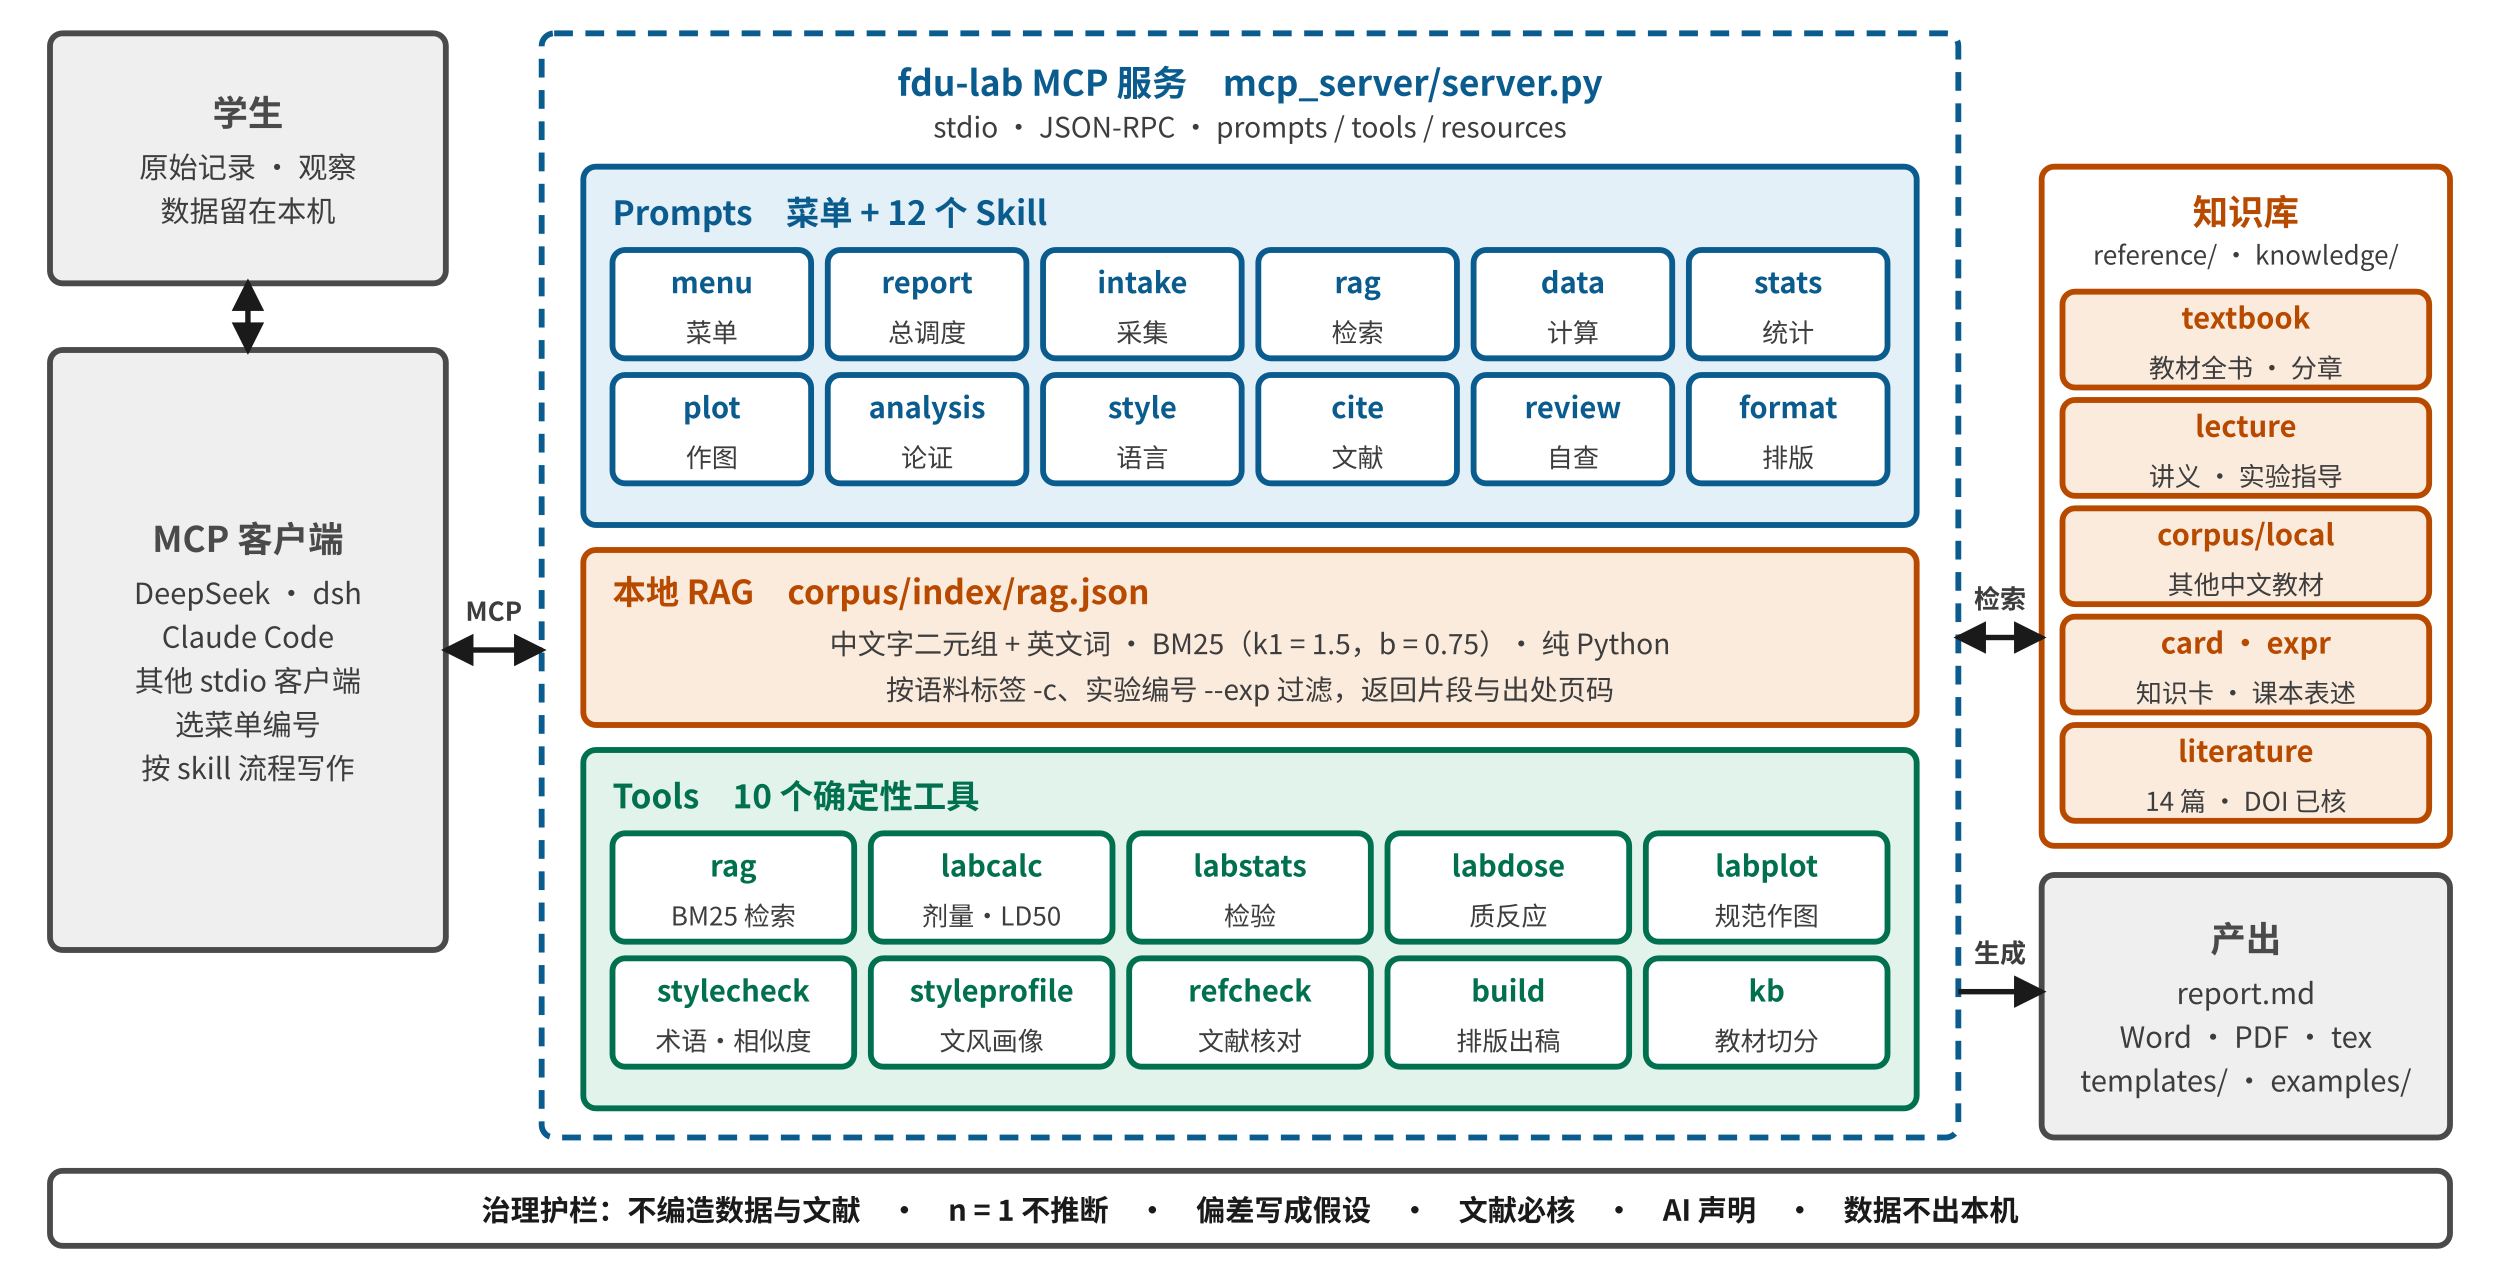
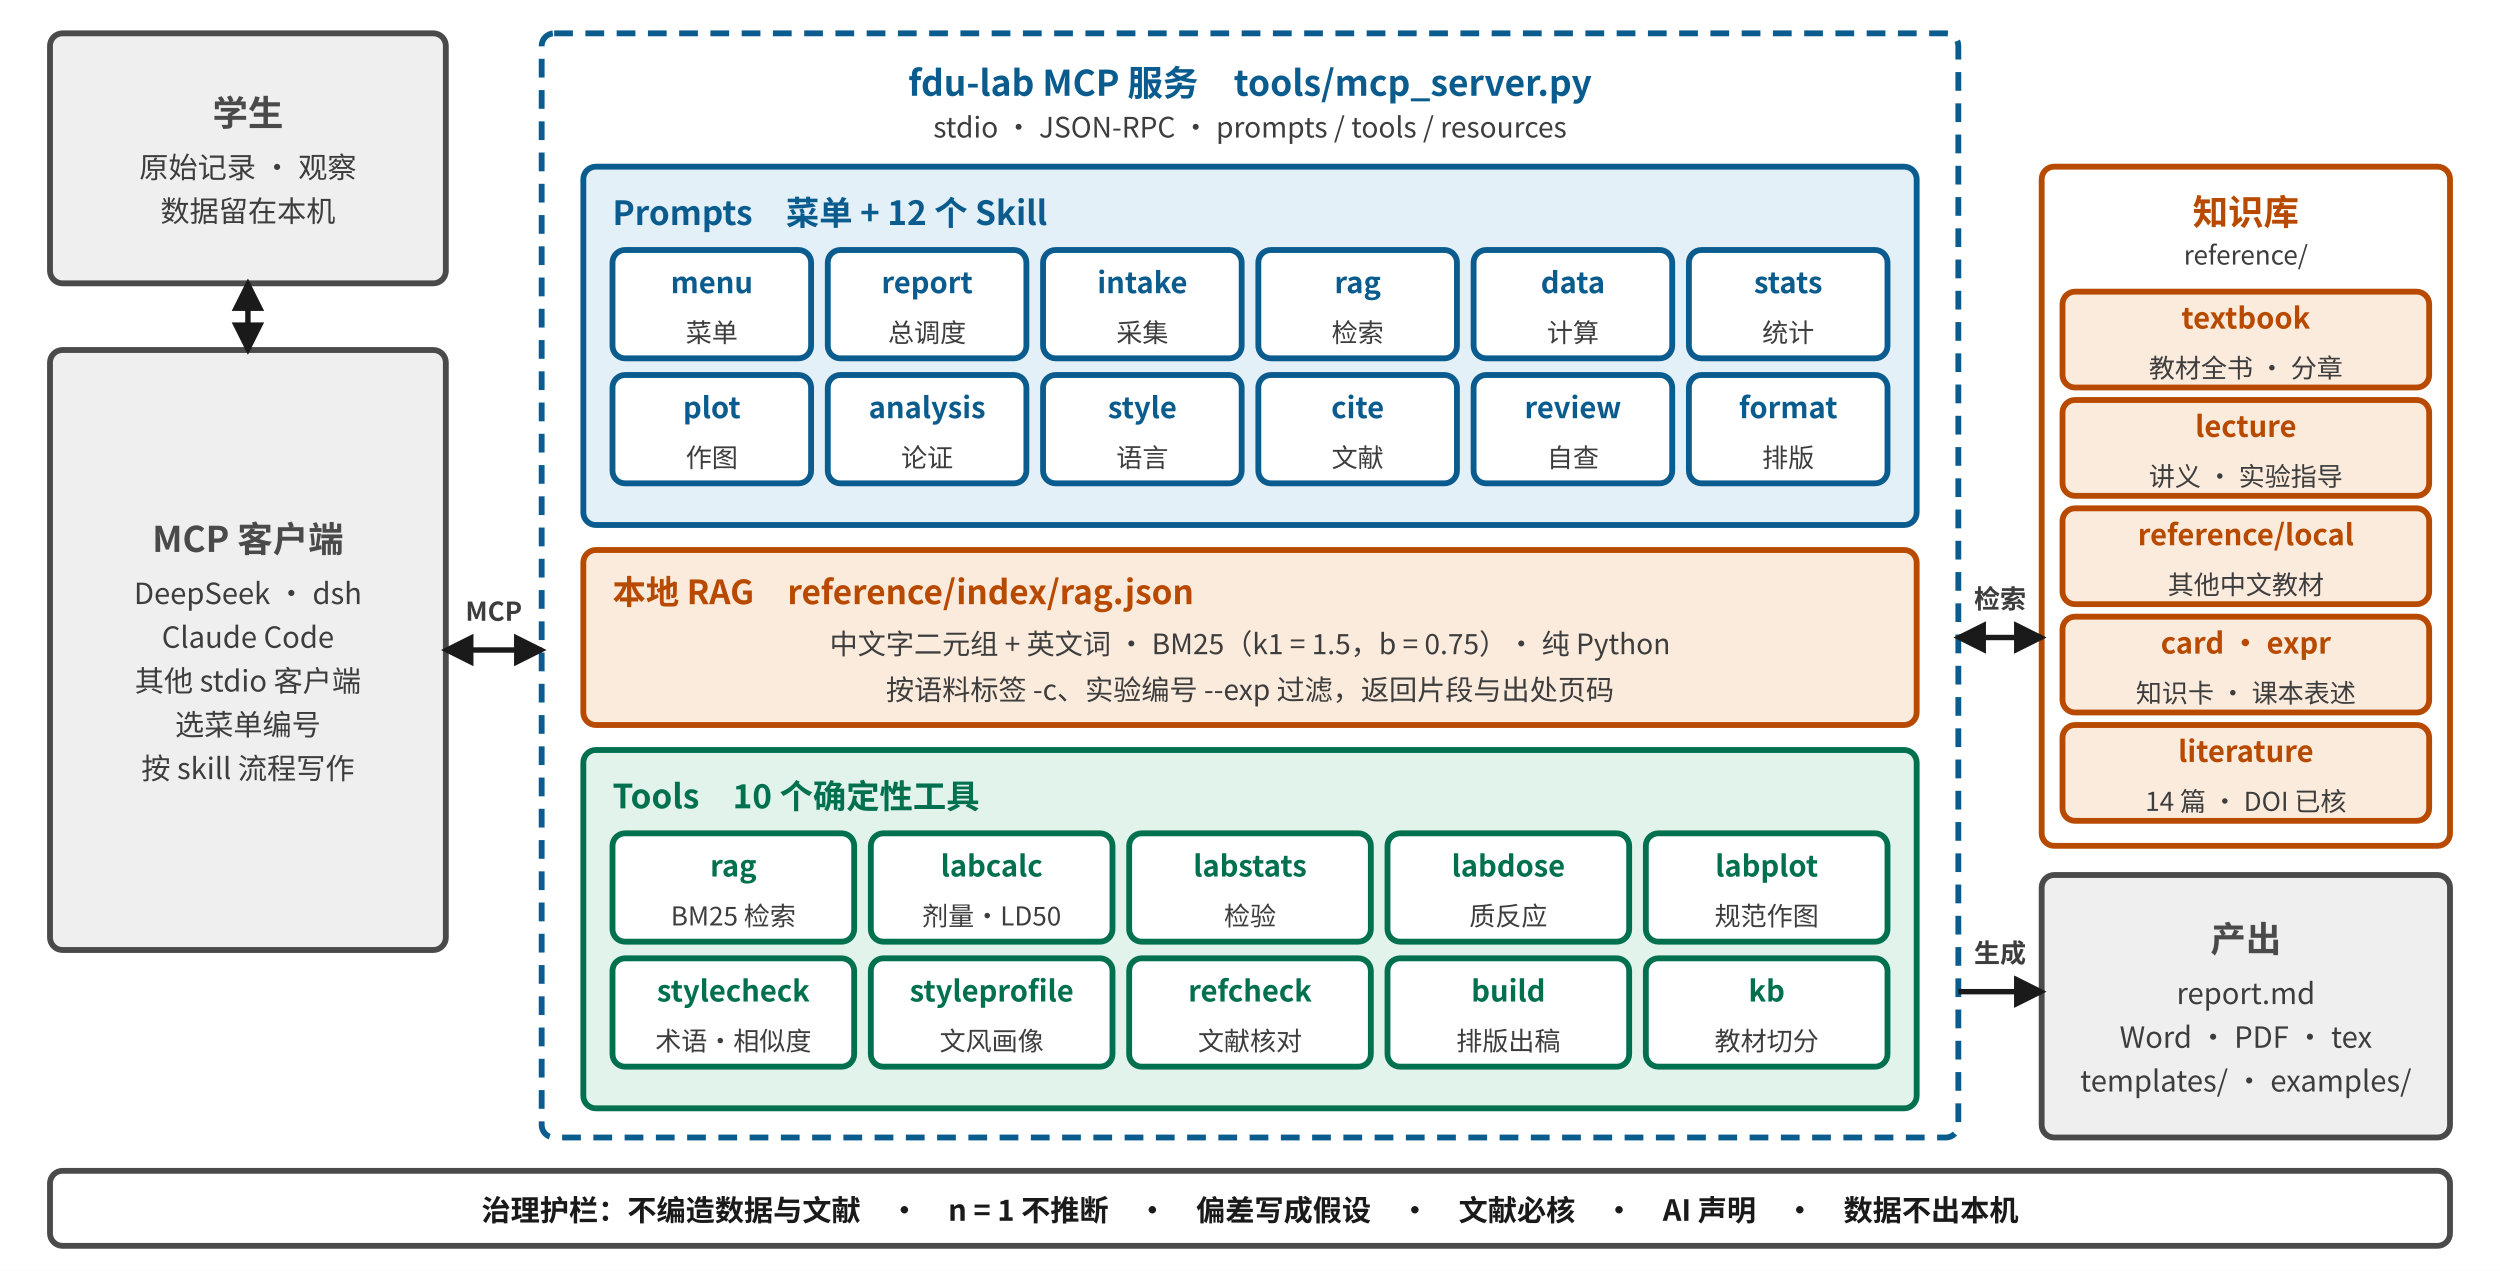
<svg xmlns="http://www.w3.org/2000/svg" viewBox="0 58 1200 610" font-family="'Noto Sans CJK SC','Source Han Sans SC','PingFang SC','Microsoft YaHei',Arial,sans-serif">
  <defs>
    <marker id="ar" viewBox="0 0 10 10" refX="8.5" refY="5" markerWidth="6" markerHeight="6" orient="auto-start-reverse">
      <path d="M0 0L10 5L0 10z" fill="#1A1A1A" />
    </marker>
  </defs>
  <rect width="1200" height="668" fill="#fff" />
  <rect x="24" y="74" width="190" height="120" rx="6" fill="#EFEFEF" stroke="#4A4A4A" stroke-width="2.8" />
  <text x="119.0" y="118.44" font-size="17" fill="#4A4A4A" text-anchor="middle" font-weight="700">学生</text>
  <text x="119.0" y="143.44" font-size="14" fill="#3D3D3D" text-anchor="middle">原始记录 · 观察</text>
  <text x="119.0" y="164.44" font-size="14" fill="#3D3D3D" text-anchor="middle">数据留在本机</text>
  <rect x="24" y="226" width="190" height="288" rx="6" fill="#EFEFEF" stroke="#4A4A4A" stroke-width="2.8" />
  <text x="119.0" y="322.94" font-size="17" fill="#4A4A4A" text-anchor="middle" font-weight="700">MCP 客户端</text>
  <text x="119.0" y="347.94" font-size="14" fill="#3D3D3D" text-anchor="middle">DeepSeek · dsh</text>
  <text x="119.0" y="368.94" font-size="14" fill="#3D3D3D" text-anchor="middle">Claude Code</text>
  <text x="119.0" y="389.94" font-size="14" fill="#3D3D3D" text-anchor="middle">其他 stdio 客户端</text>
  <text x="119.0" y="410.94" font-size="14" fill="#3D3D3D" text-anchor="middle">选菜单编号</text>
  <text x="119.0" y="431.94" font-size="14" fill="#3D3D3D" text-anchor="middle">按 skill 流程写作</text>
  <line x1="119" y1="194" x2="119" y2="226" stroke="#1A1A1A" stroke-width="2.6" marker-end="url(#ar)" marker-start="url(#ar)" />
  <rect x="260" y="74" width="680" height="530" rx="6" fill="#fff" stroke="#0B5C8E" stroke-width="2.8" stroke-dasharray="9 6" />
-   <text x="600" y="104" font-size="17" fill="#0B5C8E" text-anchor="middle" font-weight="700">fdu-lab MCP 服务　mcp_server/server.py</text>
+   <text x="600" y="104" font-size="17" fill="#0B5C8E" text-anchor="middle" font-weight="700">fdu-lab MCP 服务　tools/mcp_server.py</text>
  <text x="600" y="124" font-size="13.5" fill="#3D3D3D" text-anchor="middle">stdio · JSON-RPC · prompts / tools / resources</text>
  <rect x="280" y="138" width="640" height="172" rx="6" fill="#E4F0F8" stroke="#0B5C8E" stroke-width="2.8" />
  <text x="294" y="166" font-size="16" fill="#0B5C8E" text-anchor="start" font-weight="700">Prompts　菜单 + 12 个 Skill</text>
  <rect x="294.0" y="178" width="95.333" height="52" rx="6" fill="#fff" stroke="#0B5C8E" stroke-width="2.8" />
  <text x="341.667" y="198.73" font-size="14" fill="#0B5C8E" text-anchor="middle" font-weight="700">menu</text>
  <text x="341.667" y="222.23" font-size="12.5" fill="#3D3D3D" text-anchor="middle">菜单</text>
  <rect x="397.333" y="178" width="95.333" height="52" rx="6" fill="#fff" stroke="#0B5C8E" stroke-width="2.8" />
  <text x="445.0" y="198.73" font-size="14" fill="#0B5C8E" text-anchor="middle" font-weight="700">report</text>
  <text x="445.0" y="222.23" font-size="12.5" fill="#3D3D3D" text-anchor="middle">总调度</text>
  <rect x="500.667" y="178" width="95.333" height="52" rx="6" fill="#fff" stroke="#0B5C8E" stroke-width="2.8" />
  <text x="548.333" y="198.73" font-size="14" fill="#0B5C8E" text-anchor="middle" font-weight="700">intake</text>
  <text x="548.333" y="222.23" font-size="12.5" fill="#3D3D3D" text-anchor="middle">采集</text>
  <rect x="604.0" y="178" width="95.333" height="52" rx="6" fill="#fff" stroke="#0B5C8E" stroke-width="2.8" />
  <text x="651.667" y="198.73" font-size="14" fill="#0B5C8E" text-anchor="middle" font-weight="700">rag</text>
  <text x="651.667" y="222.23" font-size="12.5" fill="#3D3D3D" text-anchor="middle">检索</text>
  <rect x="707.333" y="178" width="95.333" height="52" rx="6" fill="#fff" stroke="#0B5C8E" stroke-width="2.8" />
  <text x="755" y="198.73" font-size="14" fill="#0B5C8E" text-anchor="middle" font-weight="700">data</text>
  <text x="755" y="222.23" font-size="12.5" fill="#3D3D3D" text-anchor="middle">计算</text>
  <rect x="810.667" y="178" width="95.333" height="52" rx="6" fill="#fff" stroke="#0B5C8E" stroke-width="2.8" />
  <text x="858.333" y="198.73" font-size="14" fill="#0B5C8E" text-anchor="middle" font-weight="700">stats</text>
  <text x="858.333" y="222.23" font-size="12.5" fill="#3D3D3D" text-anchor="middle">统计</text>
  <rect x="294.0" y="238" width="95.333" height="52" rx="6" fill="#fff" stroke="#0B5C8E" stroke-width="2.8" />
  <text x="341.667" y="258.73" font-size="14" fill="#0B5C8E" text-anchor="middle" font-weight="700">plot</text>
  <text x="341.667" y="282.23" font-size="12.5" fill="#3D3D3D" text-anchor="middle">作图</text>
  <rect x="397.333" y="238" width="95.333" height="52" rx="6" fill="#fff" stroke="#0B5C8E" stroke-width="2.8" />
  <text x="445.0" y="258.73" font-size="14" fill="#0B5C8E" text-anchor="middle" font-weight="700">analysis</text>
  <text x="445.0" y="282.23" font-size="12.5" fill="#3D3D3D" text-anchor="middle">论证</text>
  <rect x="500.667" y="238" width="95.333" height="52" rx="6" fill="#fff" stroke="#0B5C8E" stroke-width="2.8" />
  <text x="548.333" y="258.73" font-size="14" fill="#0B5C8E" text-anchor="middle" font-weight="700">style</text>
  <text x="548.333" y="282.23" font-size="12.5" fill="#3D3D3D" text-anchor="middle">语言</text>
  <rect x="604.0" y="238" width="95.333" height="52" rx="6" fill="#fff" stroke="#0B5C8E" stroke-width="2.8" />
  <text x="651.667" y="258.73" font-size="14" fill="#0B5C8E" text-anchor="middle" font-weight="700">cite</text>
  <text x="651.667" y="282.23" font-size="12.5" fill="#3D3D3D" text-anchor="middle">文献</text>
  <rect x="707.333" y="238" width="95.333" height="52" rx="6" fill="#fff" stroke="#0B5C8E" stroke-width="2.8" />
  <text x="755" y="258.73" font-size="14" fill="#0B5C8E" text-anchor="middle" font-weight="700">review</text>
  <text x="755" y="282.23" font-size="12.5" fill="#3D3D3D" text-anchor="middle">自查</text>
  <rect x="810.667" y="238" width="95.333" height="52" rx="6" fill="#fff" stroke="#0B5C8E" stroke-width="2.8" />
  <text x="858.333" y="258.73" font-size="14" fill="#0B5C8E" text-anchor="middle" font-weight="700">format</text>
  <text x="858.333" y="282.23" font-size="12.5" fill="#3D3D3D" text-anchor="middle">排版</text>
  <rect x="280" y="322" width="640" height="84" rx="6" fill="#FBEBDD" stroke="#B84A00" stroke-width="2.8" />
-   <text x="294" y="348" font-size="16" fill="#B84A00" text-anchor="start" font-weight="700">本地 RAG　corpus/index/rag.json</text>
+   <text x="294" y="348" font-size="16" fill="#B84A00" text-anchor="start" font-weight="700">本地 RAG　reference/index/rag.json</text>
  <text x="600" y="372" font-size="13.5" fill="#3D3D3D" text-anchor="middle">中文字二元组 + 英文词 · BM25（k1 = 1.5，b = 0.75）· 纯 Python</text>
  <text x="600" y="394" font-size="13.5" fill="#3D3D3D" text-anchor="middle">按语料标签 -c、实验编号 --exp 过滤，返回片段与出处页码</text>
  <rect x="280" y="418" width="640" height="172" rx="6" fill="#E2F3EC" stroke="#00704F" stroke-width="2.8" />
  <text x="294" y="446" font-size="16" fill="#00704F" text-anchor="start" font-weight="700">Tools　10 个确定性工具</text>
  <rect x="294.0" y="458" width="116.0" height="52" rx="6" fill="#fff" stroke="#00704F" stroke-width="2.8" />
  <text x="352.0" y="478.73" font-size="14" fill="#00704F" text-anchor="middle" font-weight="700">rag</text>
  <text x="352.0" y="502.23" font-size="12.5" fill="#3D3D3D" text-anchor="middle">BM25 检索</text>
  <rect x="418.0" y="458" width="116.0" height="52" rx="6" fill="#fff" stroke="#00704F" stroke-width="2.8" />
  <text x="476.0" y="478.73" font-size="14" fill="#00704F" text-anchor="middle" font-weight="700">labcalc</text>
  <text x="476.0" y="502.23" font-size="12.5" fill="#3D3D3D" text-anchor="middle">剂量·LD50</text>
  <rect x="542.0" y="458" width="116.0" height="52" rx="6" fill="#fff" stroke="#00704F" stroke-width="2.8" />
  <text x="600.0" y="478.73" font-size="14" fill="#00704F" text-anchor="middle" font-weight="700">labstats</text>
  <text x="600.0" y="502.23" font-size="12.5" fill="#3D3D3D" text-anchor="middle">检验</text>
  <rect x="666.0" y="458" width="116.0" height="52" rx="6" fill="#fff" stroke="#00704F" stroke-width="2.8" />
  <text x="724.0" y="478.73" font-size="14" fill="#00704F" text-anchor="middle" font-weight="700">labdose</text>
  <text x="724.0" y="502.23" font-size="12.5" fill="#3D3D3D" text-anchor="middle">质反应</text>
  <rect x="790.0" y="458" width="116.0" height="52" rx="6" fill="#fff" stroke="#00704F" stroke-width="2.8" />
  <text x="848.0" y="478.73" font-size="14" fill="#00704F" text-anchor="middle" font-weight="700">labplot</text>
  <text x="848.0" y="502.23" font-size="12.5" fill="#3D3D3D" text-anchor="middle">规范作图</text>
  <rect x="294.0" y="518" width="116.0" height="52" rx="6" fill="#fff" stroke="#00704F" stroke-width="2.8" />
  <text x="352.0" y="538.73" font-size="14" fill="#00704F" text-anchor="middle" font-weight="700">stylecheck</text>
  <text x="352.0" y="562.23" font-size="12.5" fill="#3D3D3D" text-anchor="middle">术语·相似度</text>
  <rect x="418.0" y="518" width="116.0" height="52" rx="6" fill="#fff" stroke="#00704F" stroke-width="2.8" />
  <text x="476.0" y="538.73" font-size="14" fill="#00704F" text-anchor="middle" font-weight="700">styleprofile</text>
  <text x="476.0" y="562.23" font-size="12.5" fill="#3D3D3D" text-anchor="middle">文风画像</text>
  <rect x="542.0" y="518" width="116.0" height="52" rx="6" fill="#fff" stroke="#00704F" stroke-width="2.8" />
  <text x="600.0" y="538.73" font-size="14" fill="#00704F" text-anchor="middle" font-weight="700">refcheck</text>
  <text x="600.0" y="562.23" font-size="12.5" fill="#3D3D3D" text-anchor="middle">文献核对</text>
  <rect x="666.0" y="518" width="116.0" height="52" rx="6" fill="#fff" stroke="#00704F" stroke-width="2.8" />
  <text x="724.0" y="538.73" font-size="14" fill="#00704F" text-anchor="middle" font-weight="700">build</text>
  <text x="724.0" y="562.23" font-size="12.5" fill="#3D3D3D" text-anchor="middle">排版出稿</text>
  <rect x="790.0" y="518" width="116.0" height="52" rx="6" fill="#fff" stroke="#00704F" stroke-width="2.8" />
  <text x="848.0" y="538.73" font-size="14" fill="#00704F" text-anchor="middle" font-weight="700">kb</text>
  <text x="848.0" y="562.23" font-size="12.5" fill="#3D3D3D" text-anchor="middle">教材切分</text>
  <line x1="214" y1="370" x2="260" y2="370" stroke="#1A1A1A" stroke-width="2.6" marker-end="url(#ar)" marker-start="url(#ar)" />
  <text x="237" y="356" font-size="12.5" fill="#3D3D3D" text-anchor="middle" font-weight="700">MCP</text>
  <rect x="980" y="138" width="196" height="326" rx="6" fill="#fff" stroke="#B84A00" stroke-width="2.8" />
  <text x="1078" y="166" font-size="17" fill="#B84A00" text-anchor="middle" font-weight="700">知识库</text>
-   <text x="1078" y="185" font-size="12.5" fill="#3D3D3D" text-anchor="middle">reference/ · knowledge/</text>
+   <text x="1078" y="185" font-size="12.5" fill="#3D3D3D" text-anchor="middle">reference/</text>
  <rect x="990" y="198" width="176" height="46" rx="6" fill="#FBEBDD" stroke="#B84A00" stroke-width="2.8" />
  <text x="1078.0" y="215.73" font-size="14" fill="#B84A00" text-anchor="middle" font-weight="700">textbook</text>
  <text x="1078.0" y="239.23" font-size="12.5" fill="#3D3D3D" text-anchor="middle">教材全书 · 分章</text>
  <rect x="990" y="250" width="176" height="46" rx="6" fill="#FBEBDD" stroke="#B84A00" stroke-width="2.8" />
  <text x="1078.0" y="267.73" font-size="14" fill="#B84A00" text-anchor="middle" font-weight="700">lecture</text>
  <text x="1078.0" y="291.23" font-size="12.5" fill="#3D3D3D" text-anchor="middle">讲义 · 实验指导</text>
  <rect x="990" y="302" width="176" height="46" rx="6" fill="#FBEBDD" stroke="#B84A00" stroke-width="2.8" />
-   <text x="1078.0" y="319.73" font-size="14" fill="#B84A00" text-anchor="middle" font-weight="700">corpus/local</text>
+   <text x="1078.0" y="319.73" font-size="14" fill="#B84A00" text-anchor="middle" font-weight="700">reference/local</text>
  <text x="1078.0" y="343.23" font-size="12.5" fill="#3D3D3D" text-anchor="middle">其他中文教材</text>
  <rect x="990" y="354" width="176" height="46" rx="6" fill="#FBEBDD" stroke="#B84A00" stroke-width="2.8" />
  <text x="1078.0" y="371.73" font-size="14" fill="#B84A00" text-anchor="middle" font-weight="700">card · expr</text>
  <text x="1078.0" y="395.23" font-size="12.5" fill="#3D3D3D" text-anchor="middle">知识卡 · 课本表述</text>
  <rect x="990" y="406" width="176" height="46" rx="6" fill="#FBEBDD" stroke="#B84A00" stroke-width="2.8" />
  <text x="1078.0" y="423.73" font-size="14" fill="#B84A00" text-anchor="middle" font-weight="700">literature</text>
  <text x="1078.0" y="447.23" font-size="12.5" fill="#3D3D3D" text-anchor="middle">14 篇 · DOI 已核</text>
  <line x1="940" y1="364" x2="980" y2="364" stroke="#1A1A1A" stroke-width="2.6" marker-end="url(#ar)" marker-start="url(#ar)" />
  <text x="960" y="350" font-size="12.5" fill="#3D3D3D" text-anchor="middle" font-weight="700">检索</text>
  <rect x="980" y="478" width="196" height="126" rx="6" fill="#EFEFEF" stroke="#4A4A4A" stroke-width="2.8" />
  <text x="1078.0" y="514.94" font-size="17" fill="#4A4A4A" text-anchor="middle" font-weight="700">产出</text>
  <text x="1078.0" y="539.94" font-size="14" fill="#3D3D3D" text-anchor="middle">report.md</text>
  <text x="1078.0" y="560.94" font-size="14" fill="#3D3D3D" text-anchor="middle">Word · PDF · tex</text>
  <text x="1078.0" y="581.94" font-size="14" fill="#3D3D3D" text-anchor="middle">templates/ · examples/</text>
  <line x1="940" y1="534" x2="980" y2="534" stroke="#1A1A1A" stroke-width="2.6" marker-end="url(#ar)" />
  <text x="960" y="520" font-size="12.5" fill="#3D3D3D" text-anchor="middle" font-weight="700">生成</text>
  <rect x="24" y="620" width="1152" height="36" rx="6" fill="#fff" stroke="#4A4A4A" stroke-width="2.8" />
  <text x="600" y="644" font-size="14" fill="#1A1A1A" text-anchor="middle" font-weight="700">治理护栏：不编造数据与文献　·　n = 1 不推断　·　偏差写成假设　·　文献必核　·　AI 声明　·　数据不出本机</text>
</svg>
